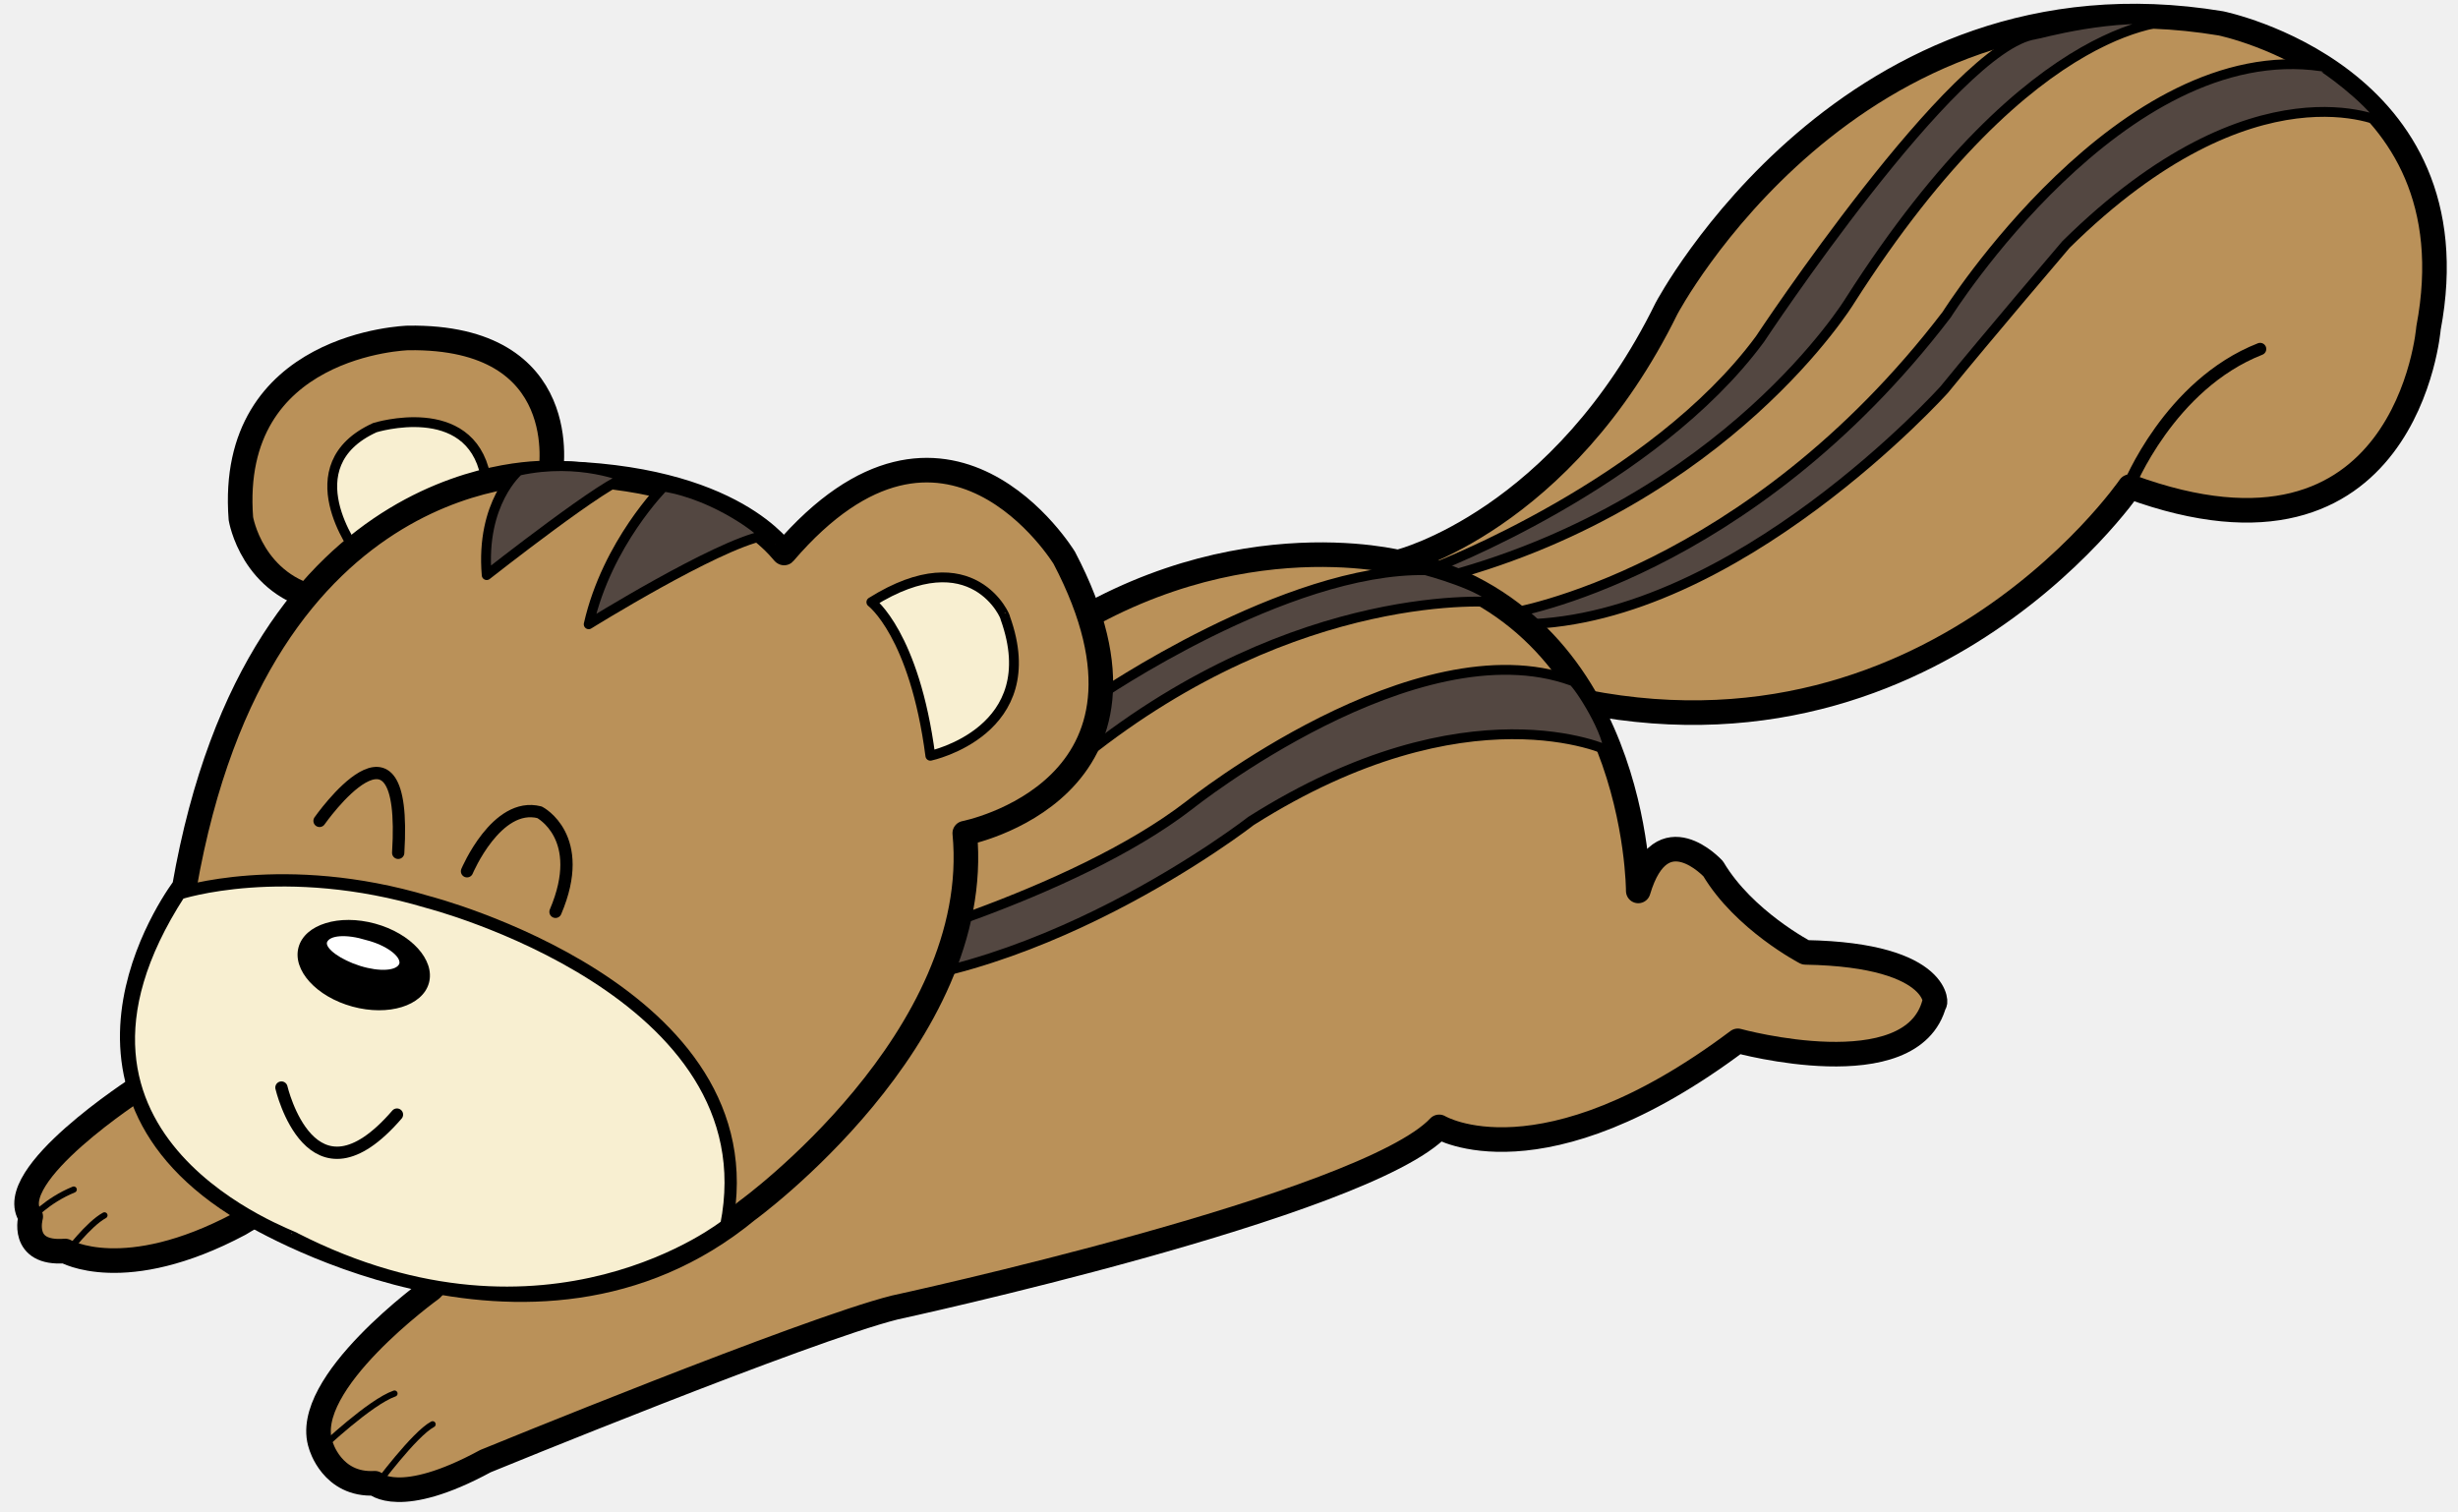
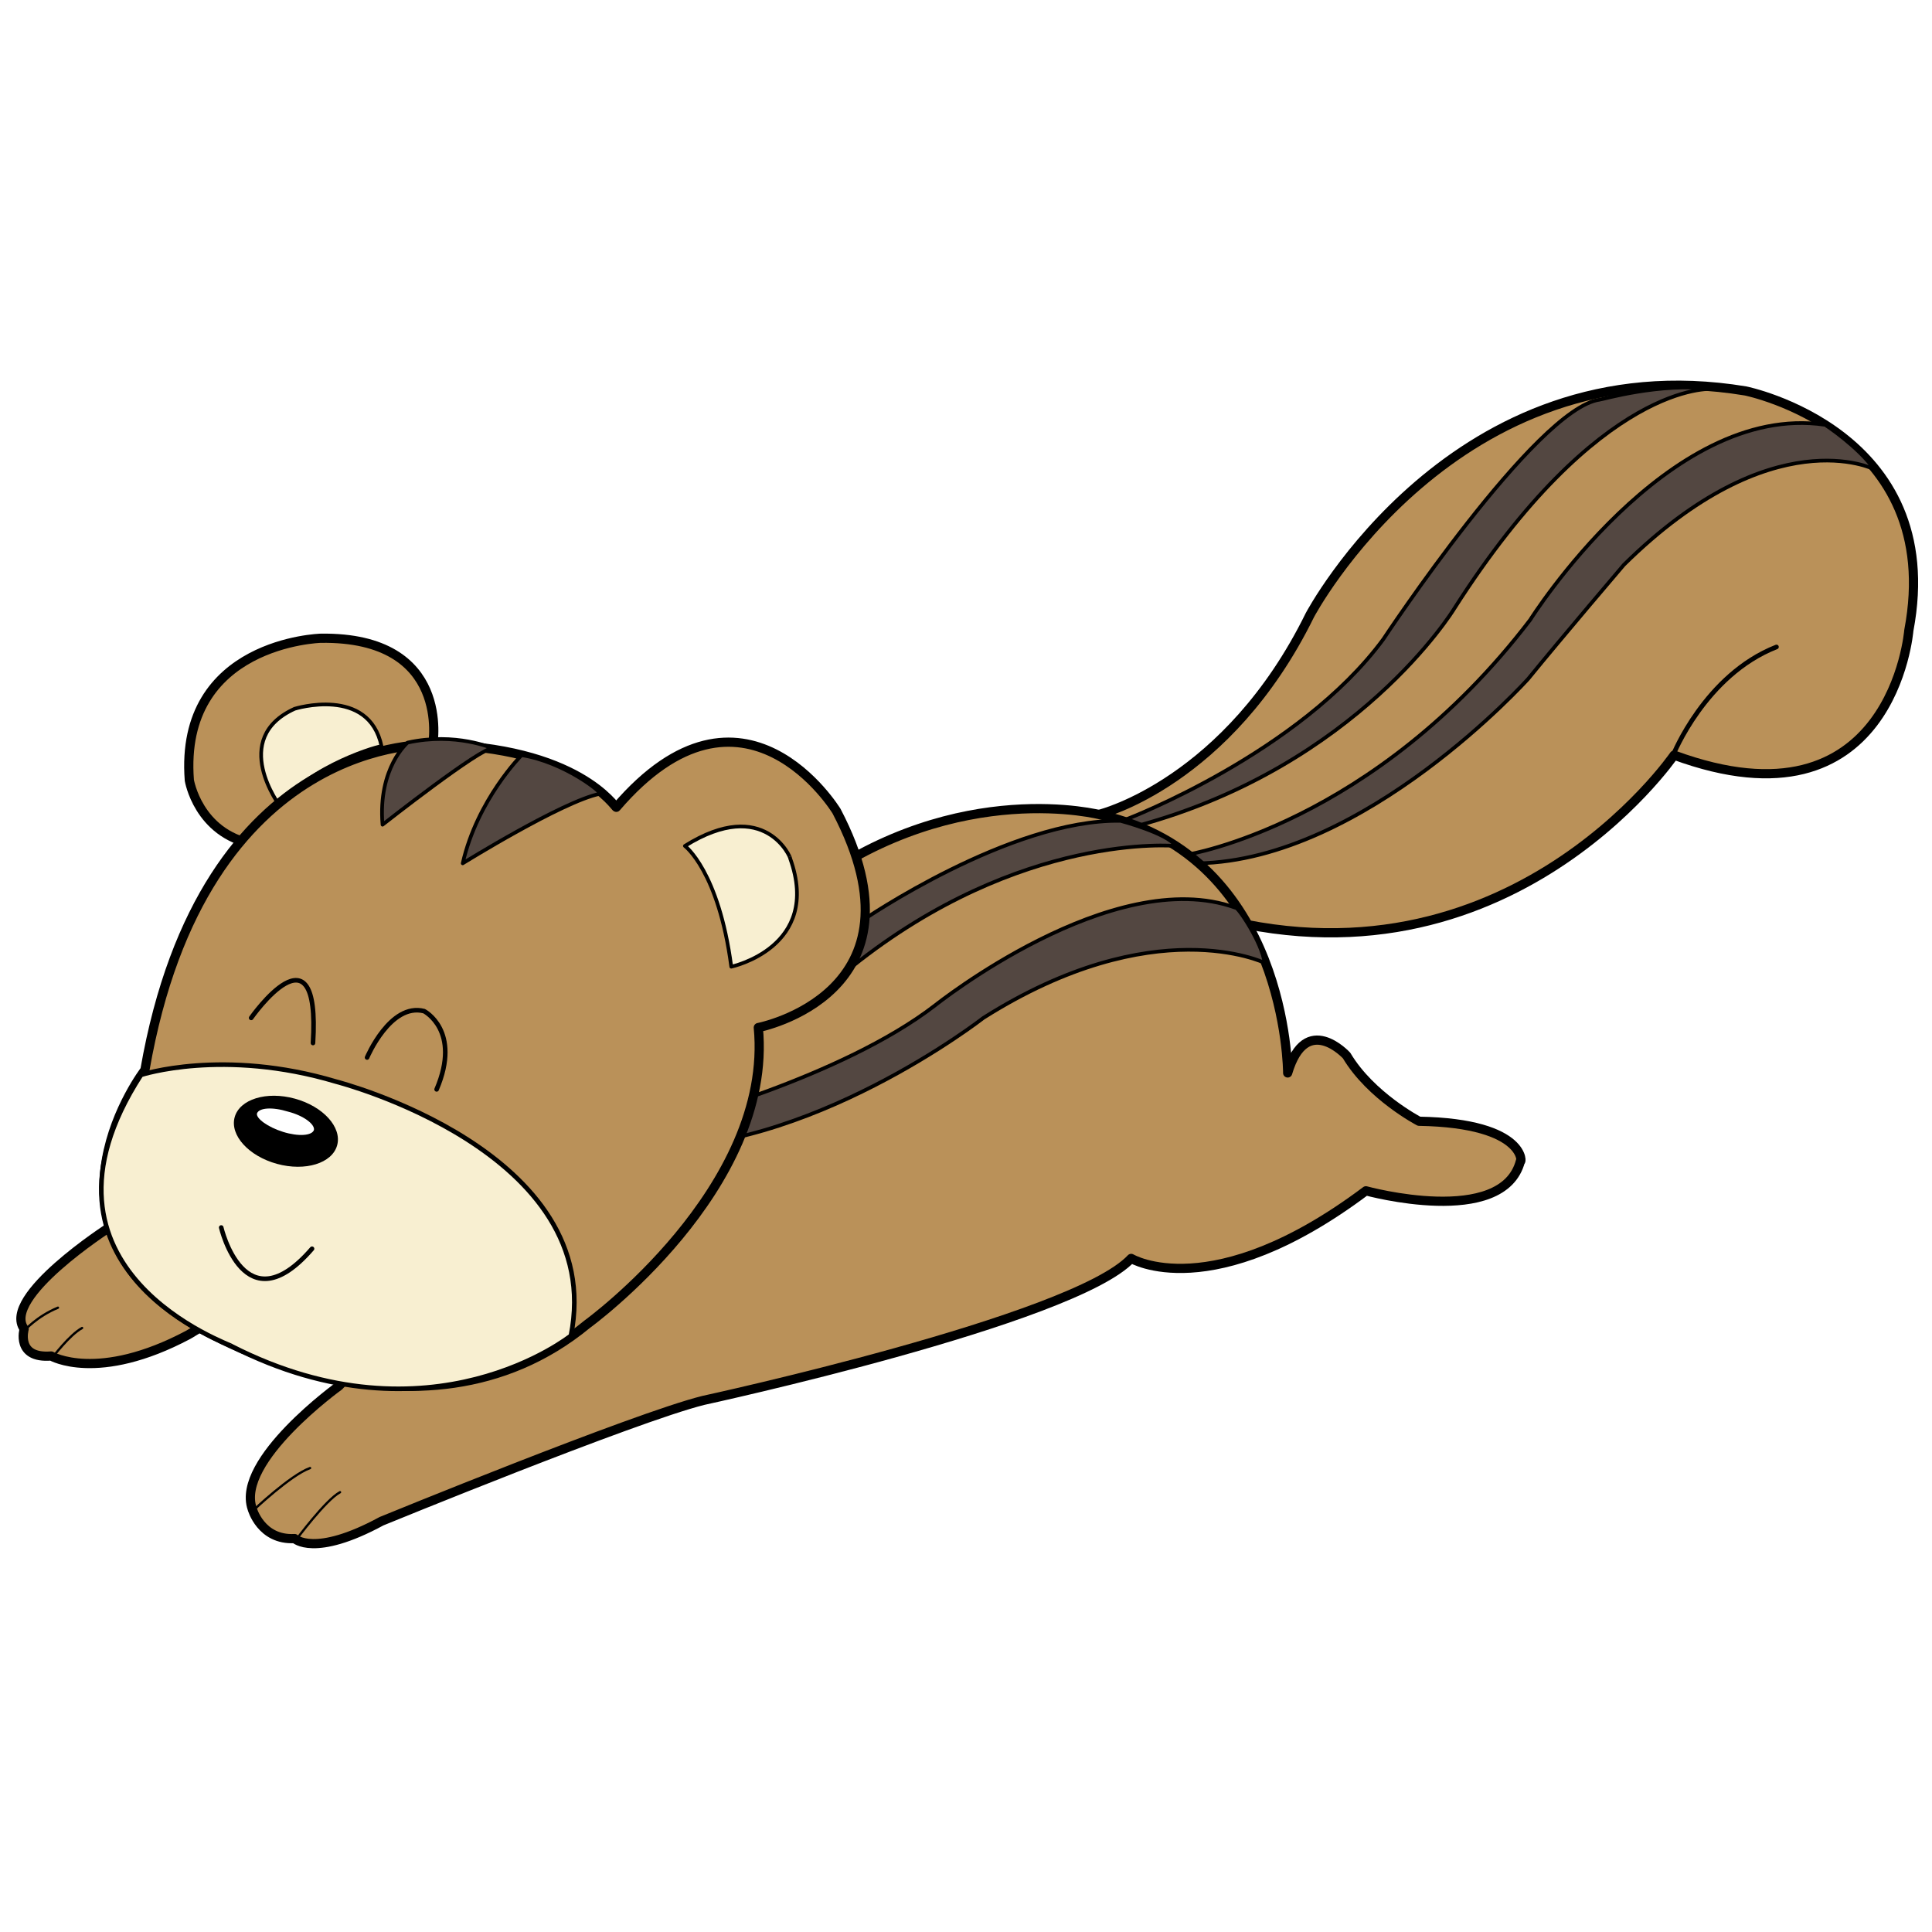
- <svg xmlns="http://www.w3.org/2000/svg" version="1.1" id="레이어_1" x="0px" y="0px" width="200px" height="123px" viewBox="0 0 200 123" style="enable-background:new 0 0 200 123;" xml:space="preserve">
-   <style type="text/css">
- 
- 	.st0{fill:none;stroke:#000000;stroke-linecap:round;stroke-linejoin:round;stroke-miterlimit:10;}
- 	.st1{fill:none;stroke:#000000;stroke-width:0.5;stroke-linecap:round;stroke-linejoin:round;stroke-miterlimit:10;}
- 	.st2{fill:#BA9159;stroke:#000000;stroke-width:2;stroke-linecap:round;stroke-linejoin:round;stroke-miterlimit:10;}
- 	.st3{fill:#FFFFFF;}
- 	.st4{fill:#534741;stroke:#000000;stroke-width:0.8;stroke-linecap:round;stroke-linejoin:round;stroke-miterlimit:10;}
- 	.st5{fill:#F8EFD1;stroke:#000000;stroke-linecap:round;stroke-linejoin:round;stroke-miterlimit:10;}
- 	.st6{fill:#F8EFD1;stroke:#000000;stroke-width:0.8;stroke-linecap:round;stroke-linejoin:round;stroke-miterlimit:10;}
- 
- </style>
-   <path class="st2" d="M180.7,1.9c-30.2-5-45.1,23.2-45.1,23.2c-8.5,17.3-21.7,20.6-21.7,20.6l9.2,9.9c32.2,10.3,50.2-16,50.2-16  c22.6,8.3,24.3-12.9,24.3-12.9C201.5,6.1,180.7,1.9,180.7,1.9z" />
-   <path class="st0" d="M173.2,39.6c0,0,3.3-8.3,10.7-11.2" />
-   <path class="st4" d="M194,10c0,0-10.5-5.3-25.9,9.9c0,0-6.4,7.5-9.9,11.8c0,0-16.9,18.8-34.2,19.1l-1.1-0.9c0,0,19.3-3.1,35.5-24.3  c0,0,14.2-22.6,30.5-20.2C189,5.4,192.5,7.8,194,10z" />
-   <path class="st4" d="M177.2,1.7c0,0-11.6-0.9-26.7,22.8c0,0-9.9,16.2-32.7,22.4l-1.1-0.7c0,0,17.8-6.8,26.5-18.6  c0,0,15.8-23.9,22.4-24.8C165.8,2.8,171.9,1,177.2,1.7z" />
-   <path class="st2" d="M44.8,38.5c0,0,2-11.2-11.6-11c0,0-14.7,0.4-13.6,14.7c0,0,0.9,5.5,6.6,6.6C26.2,49,33.6,40,44.8,38.5z" />
-   <path class="st6" d="M29,44.9c0,0-5.3-7,1.5-10.1c0,0,7.7-2.4,9,3.9C39.6,38.5,31.9,40.7,29,44.9z" />
-   <path class="st2" d="M11.3,88.5c0,0-11.2,7.2-8.8,10.5c0,0-0.9,3.1,2.8,2.8c0,0,4.8,2.8,14.2-2.2l1.5-0.9L11.3,88.5z" />
-   <path class="st2" d="M146.9,77.5c0,0-5-2.6-7.5-6.8c0,0-4.2-4.6-6.1,1.8c0,0,0-22.4-19.3-26.7c0,0-14.7-3.9-30,7.2l-48.9,51.9  c0,0-10.7,7.7-9,12.7c0,0,0.9,3.3,4.4,3.1c0,0,2,2,9-1.8c0,0,26.1-10.7,33.3-12.5c0,0,38.3-8.3,44.3-14.7c0,0,8.3,5,24.3-7  c0,0,14.2,3.9,16-3.1C157.5,82.1,158.3,77.7,146.9,77.5z" />
-   <path class="st4" d="M130.9,61.1c0,0-11.4-5.5-29.1,5.7c0,0-18.2,14.2-35.7,13.4l3.3-2.6c0,0,17.7-4.6,27.4-12.1  c0,0,18.4-14.7,31.1-10.1C128.1,55.2,130.7,59.1,130.9,61.1z" />
-   <path class="st4" d="M121.7,49c0,0-16-1.5-33.5,12.5l1.1-4.8c0,0,15.3-10.5,26.7-10.3C116,46.4,120.9,47.7,121.7,49z" />
-   <path class="st2" d="M44.8,38.5c0,0-23.7-1.3-29.8,33.7c0,0-12.3,16,5,26.3c0,0,23.2,14.5,40.8,0c0,0,19.3-14,17.7-30.7  c0,0,18-3.5,8.1-22.4c0,0-9.6-15.8-22.8-0.4C63.7,45.1,59.9,38.7,44.8,38.5z" />
-   <path class="st6" d="M70.9,49c0,0,3.5,2.6,4.8,12.5c0,0,9.4-2,6.1-11.2C81.9,50.3,79.2,43.8,70.9,49z" />
-   <path class="st5" d="M14.6,72.7c0,0,8.5-2.8,20.2,0.7c0,0,28.1,7.2,24.3,26.3c0,0-14.5,11.6-35.1,1.1C24.2,100.7,1.4,93.1,14.6,72.7  z" />
-   <path class="st0" d="M22.9,88.5c0,0,2.4,10.3,9.4,2.2" />
-   <path class="st0" d="M26,66.8c0,0,7.2-10.3,6.4,2.6" />
-   <path class="st0" d="M38,70.9c0,0,2.4-5.7,5.9-4.8c0,0,3.9,2,1.3,8.1" />
-   <ellipse transform="matrix(-0.9645 -0.264 0.264 -0.9645 37.3955 162.1595)" cx="29.6" cy="78.6" rx="5.5" ry="3.5" />
-   <path class="st3" d="M26.6,76.7c0.2-0.6,1.6-0.7,3.2-0.2c1.6,0.4,2.8,1.3,2.7,1.9c-0.2,0.6-1.6,0.7-3.2,0.2  C27.7,78.1,26.5,77.2,26.6,76.7z" />
-   <path class="st4" d="M42.2,38.3c0,0-3.1,2.6-2.6,8.5c0,0,10.3-8.1,11.4-7.9C51,38.9,47.2,37.2,42.2,38.3z" />
-   <path class="st1" d="M26.2,117.8c0,0,3.9-3.7,5.9-4.4" />
-   <path class="st1" d="M30.6,120.9c0,0,3.1-4.2,4.6-5" />
-   <path class="st1" d="M2.5,99.2c0,0,1.3-1.5,3.5-2.4" />
-   <path class="st1" d="M5.4,102c0,0,1.8-2.4,3.1-3.1" />
-   <path class="st4" d="M54,39.6c0,0-4.6,4.6-6.1,11.2c0,0,10.3-6.4,14.2-7.2C62.4,43.5,58.4,40.3,54,39.6z" />
+ <svg xmlns="http://www.w3.org/2000/svg" width="420" height="420" viewBox="0 0 420 420" fill="none">
+   <rect width="420" height="420" fill="white" />
+   <path d="M379.47 84.99C316.05 74.49 284.76 133.71 284.76 133.71C266.91 170.04 239.19 176.97 239.19 176.97L258.51 197.76C326.13 219.39 363.93 164.16 363.93 164.16C411.39 181.59 414.96 137.07 414.96 137.07C423.15 93.81 379.47 84.99 379.47 84.99Z" fill="#BA9159" stroke="black" stroke-width="2" stroke-miterlimit="10" stroke-linecap="round" stroke-linejoin="round" />
+   <path d="M363.72 164.16C363.72 164.16 370.65 146.73 386.19 140.64" stroke="black" stroke-miterlimit="10" stroke-linecap="round" stroke-linejoin="round" />
+   <path d="M407.4 102C407.4 102 385.35 90.87 353.01 122.79C353.01 122.79 339.57 138.54 332.22 147.57C332.22 147.57 296.73 187.05 260.4 187.68L258.09 185.79C258.09 185.79 298.62 179.28 332.64 134.76C332.64 134.76 362.46 87.3 396.69 92.34C396.9 92.34 404.25 97.38 407.4 102Z" fill="#534741" stroke="black" stroke-width="0.8" stroke-miterlimit="10" stroke-linecap="round" stroke-linejoin="round" />
+   <path d="M372.12 84.57C372.12 84.57 347.76 82.68 316.05 132.45C316.05 132.45 295.26 166.47 247.38 179.49L245.07 178.02C245.07 178.02 282.45 163.74 300.72 138.96C300.72 138.96 333.9 88.77 347.76 86.88C348.18 86.88 360.99 83.1 372.12 84.57Z" fill="#534741" stroke="black" stroke-width="0.8" stroke-miterlimit="10" stroke-linecap="round" stroke-linejoin="round" />
+   <path d="M94.08 161.85C94.08 161.85 98.28 138.33 69.72 138.75C69.72 138.75 38.85 139.59 41.16 169.62C41.16 169.62 43.05 181.17 55.02 183.48C55.02 183.9 70.56 165 94.08 161.85Z" fill="#BA9159" stroke="black" stroke-width="2" stroke-miterlimit="10" stroke-linecap="round" stroke-linejoin="round" />
+   <path d="M60.9 175.29C60.9 175.29 49.77 160.59 64.05 154.08C64.05 154.08 80.22 149.04 82.95 162.27C83.16 161.85 66.99 166.47 60.9 175.29Z" fill="#F8EFD1" stroke="black" stroke-width="0.8" stroke-miterlimit="10" stroke-linecap="round" stroke-linejoin="round" />
+   <path d="M23.73 266.85C23.73 266.85 0.21 281.97 5.25 288.9C5.25 288.9 3.36 295.41 11.13 294.78C11.13 294.78 21.21 300.66 40.95 290.16L44.1 288.27L23.73 266.85Z" fill="#BA9159" stroke="black" stroke-width="2" stroke-miterlimit="10" stroke-linecap="round" stroke-linejoin="round" />
+   <path d="M308.49 243.75C308.49 243.75 297.99 238.29 292.74 229.47C292.74 229.47 283.92 219.81 279.93 233.25C279.93 233.25 279.93 186.21 239.4 177.18C239.4 177.18 208.53 168.99 176.4 192.3L73.71 301.29C73.71 301.29 51.24 317.46 54.81 327.96C54.81 327.96 56.7 334.89 64.05 334.47C64.05 334.47 68.25 338.67 82.95 330.69C82.95 330.69 137.76 308.22 152.88 304.44C152.88 304.44 233.31 287.01 245.91 273.57C245.91 273.57 263.34 284.07 296.94 258.87C296.94 258.87 326.76 267.06 330.54 252.36C330.75 253.41 332.43 244.17 308.49 243.75Z" fill="#BA9159" stroke="black" stroke-width="2" stroke-miterlimit="10" stroke-linecap="round" stroke-linejoin="round" />
+   <path d="M274.89 209.31C274.89 209.31 250.95 197.76 213.78 221.28C213.78 221.28 175.56 251.1 138.81 249.42L145.74 243.96C145.74 243.96 182.91 234.3 203.28 218.55C203.28 218.55 241.92 187.68 268.59 197.34C269.01 196.92 274.47 205.11 274.89 209.31Z" fill="#534741" stroke="black" stroke-width="0.8" stroke-miterlimit="10" stroke-linecap="round" stroke-linejoin="round" />
+   <path d="M255.57 183.9C255.57 183.9 221.97 180.75 185.22 210.15L187.53 200.07C187.53 200.07 219.66 178.02 243.6 178.44C243.6 178.44 253.89 181.17 255.57 183.9Z" fill="#534741" stroke="black" stroke-width="0.8" stroke-miterlimit="10" stroke-linecap="round" stroke-linejoin="round" />
+   <path d="M94.08 161.85C94.08 161.85 44.31 159.12 31.5 232.62C31.5 232.62 5.67 266.22 42 287.85C42 287.85 90.72 318.3 127.68 287.85C127.68 287.85 168.21 258.45 164.85 223.38C164.85 223.38 202.65 216.03 181.86 176.34C181.86 176.34 161.7 143.16 133.98 175.5C133.77 175.71 125.79 162.27 94.08 161.85Z" fill="#BA9159" stroke="black" stroke-width="2" stroke-miterlimit="10" stroke-linecap="round" stroke-linejoin="round" />
+   <path d="M148.89 183.9C148.89 183.9 156.24 189.36 158.97 210.15C158.97 210.15 178.71 205.95 171.78 186.63C171.99 186.63 166.32 172.98 148.89 183.9Z" fill="#F8EFD1" stroke="black" stroke-width="0.8" stroke-miterlimit="10" stroke-linecap="round" stroke-linejoin="round" />
+   <path d="M30.66 233.67C30.66 233.67 48.51 227.79 73.08 235.14C73.08 235.14 132.09 250.26 124.11 290.37C124.11 290.37 93.66 314.73 50.4 292.68C50.82 292.47 2.94 276.51 30.66 233.67Z" fill="#F8EFD1" stroke="black" stroke-miterlimit="10" stroke-linecap="round" stroke-linejoin="round" />
+   <path d="M48.09 266.85C48.09 266.85 53.13 288.48 67.83 271.47" stroke="black" stroke-miterlimit="10" stroke-linecap="round" stroke-linejoin="round" />
+   <path d="M54.6 221.28C54.6 221.28 69.72 199.65 68.04 226.74" stroke="black" stroke-miterlimit="10" stroke-linecap="round" stroke-linejoin="round" />
+   <path d="M79.8 229.89C79.8 229.89 84.84 217.92 92.19 219.81C92.19 219.81 100.38 224.01 94.92 236.82" stroke="black" stroke-miterlimit="10" stroke-linecap="round" stroke-linejoin="round" />
+   <path d="M64.093 238.835C57.941 237.151 52.085 238.96 51.013 242.875C49.941 246.79 54.06 251.33 60.213 253.014C66.365 254.698 72.221 252.889 73.293 248.974C74.365 245.058 70.246 240.519 64.093 238.835Z" fill="black" />
+   <path d="M55.86 242.07C56.28 240.81 59.22 240.6 62.58 241.65C65.94 242.49 68.46 244.38 68.25 245.64C67.83 246.9 64.89 247.11 61.53 246.06C58.17 245.01 55.65 243.12 55.86 242.07Z" fill="white" />
+   <path d="M88.62 161.43C88.62 161.43 82.11 166.89 83.16 179.28C83.16 179.28 104.79 162.27 107.1 162.69C107.1 162.69 99.12 159.12 88.62 161.43Z" fill="#534741" stroke="black" stroke-width="0.8" stroke-miterlimit="10" stroke-linecap="round" stroke-linejoin="round" />
+   <path d="M55.02 328.38C55.02 328.38 63.21 320.61 67.41 319.14" stroke="black" stroke-width="0.5" stroke-miterlimit="10" stroke-linecap="round" stroke-linejoin="round" />
+   <path d="M64.26 334.89C64.26 334.89 70.77 326.07 73.92 324.39" stroke="black" stroke-width="0.5" stroke-miterlimit="10" stroke-linecap="round" stroke-linejoin="round" />
+   <path d="M5.25 289.32C5.25 289.32 7.98 286.17 12.6 284.28" stroke="black" stroke-width="0.5" stroke-miterlimit="10" stroke-linecap="round" stroke-linejoin="round" />
+   <path d="M11.34 295.2C11.34 295.2 15.12 290.16 17.85 288.69" stroke="black" stroke-width="0.5" stroke-miterlimit="10" stroke-linecap="round" stroke-linejoin="round" />
+   <path d="M113.4 164.16C113.4 164.16 103.74 173.82 100.59 187.68C100.59 187.68 122.22 174.24 130.41 172.56C131.04 172.35 122.64 165.63 113.4 164.16Z" fill="#534741" stroke="black" stroke-width="0.8" stroke-miterlimit="10" stroke-linecap="round" stroke-linejoin="round" />
</svg>
